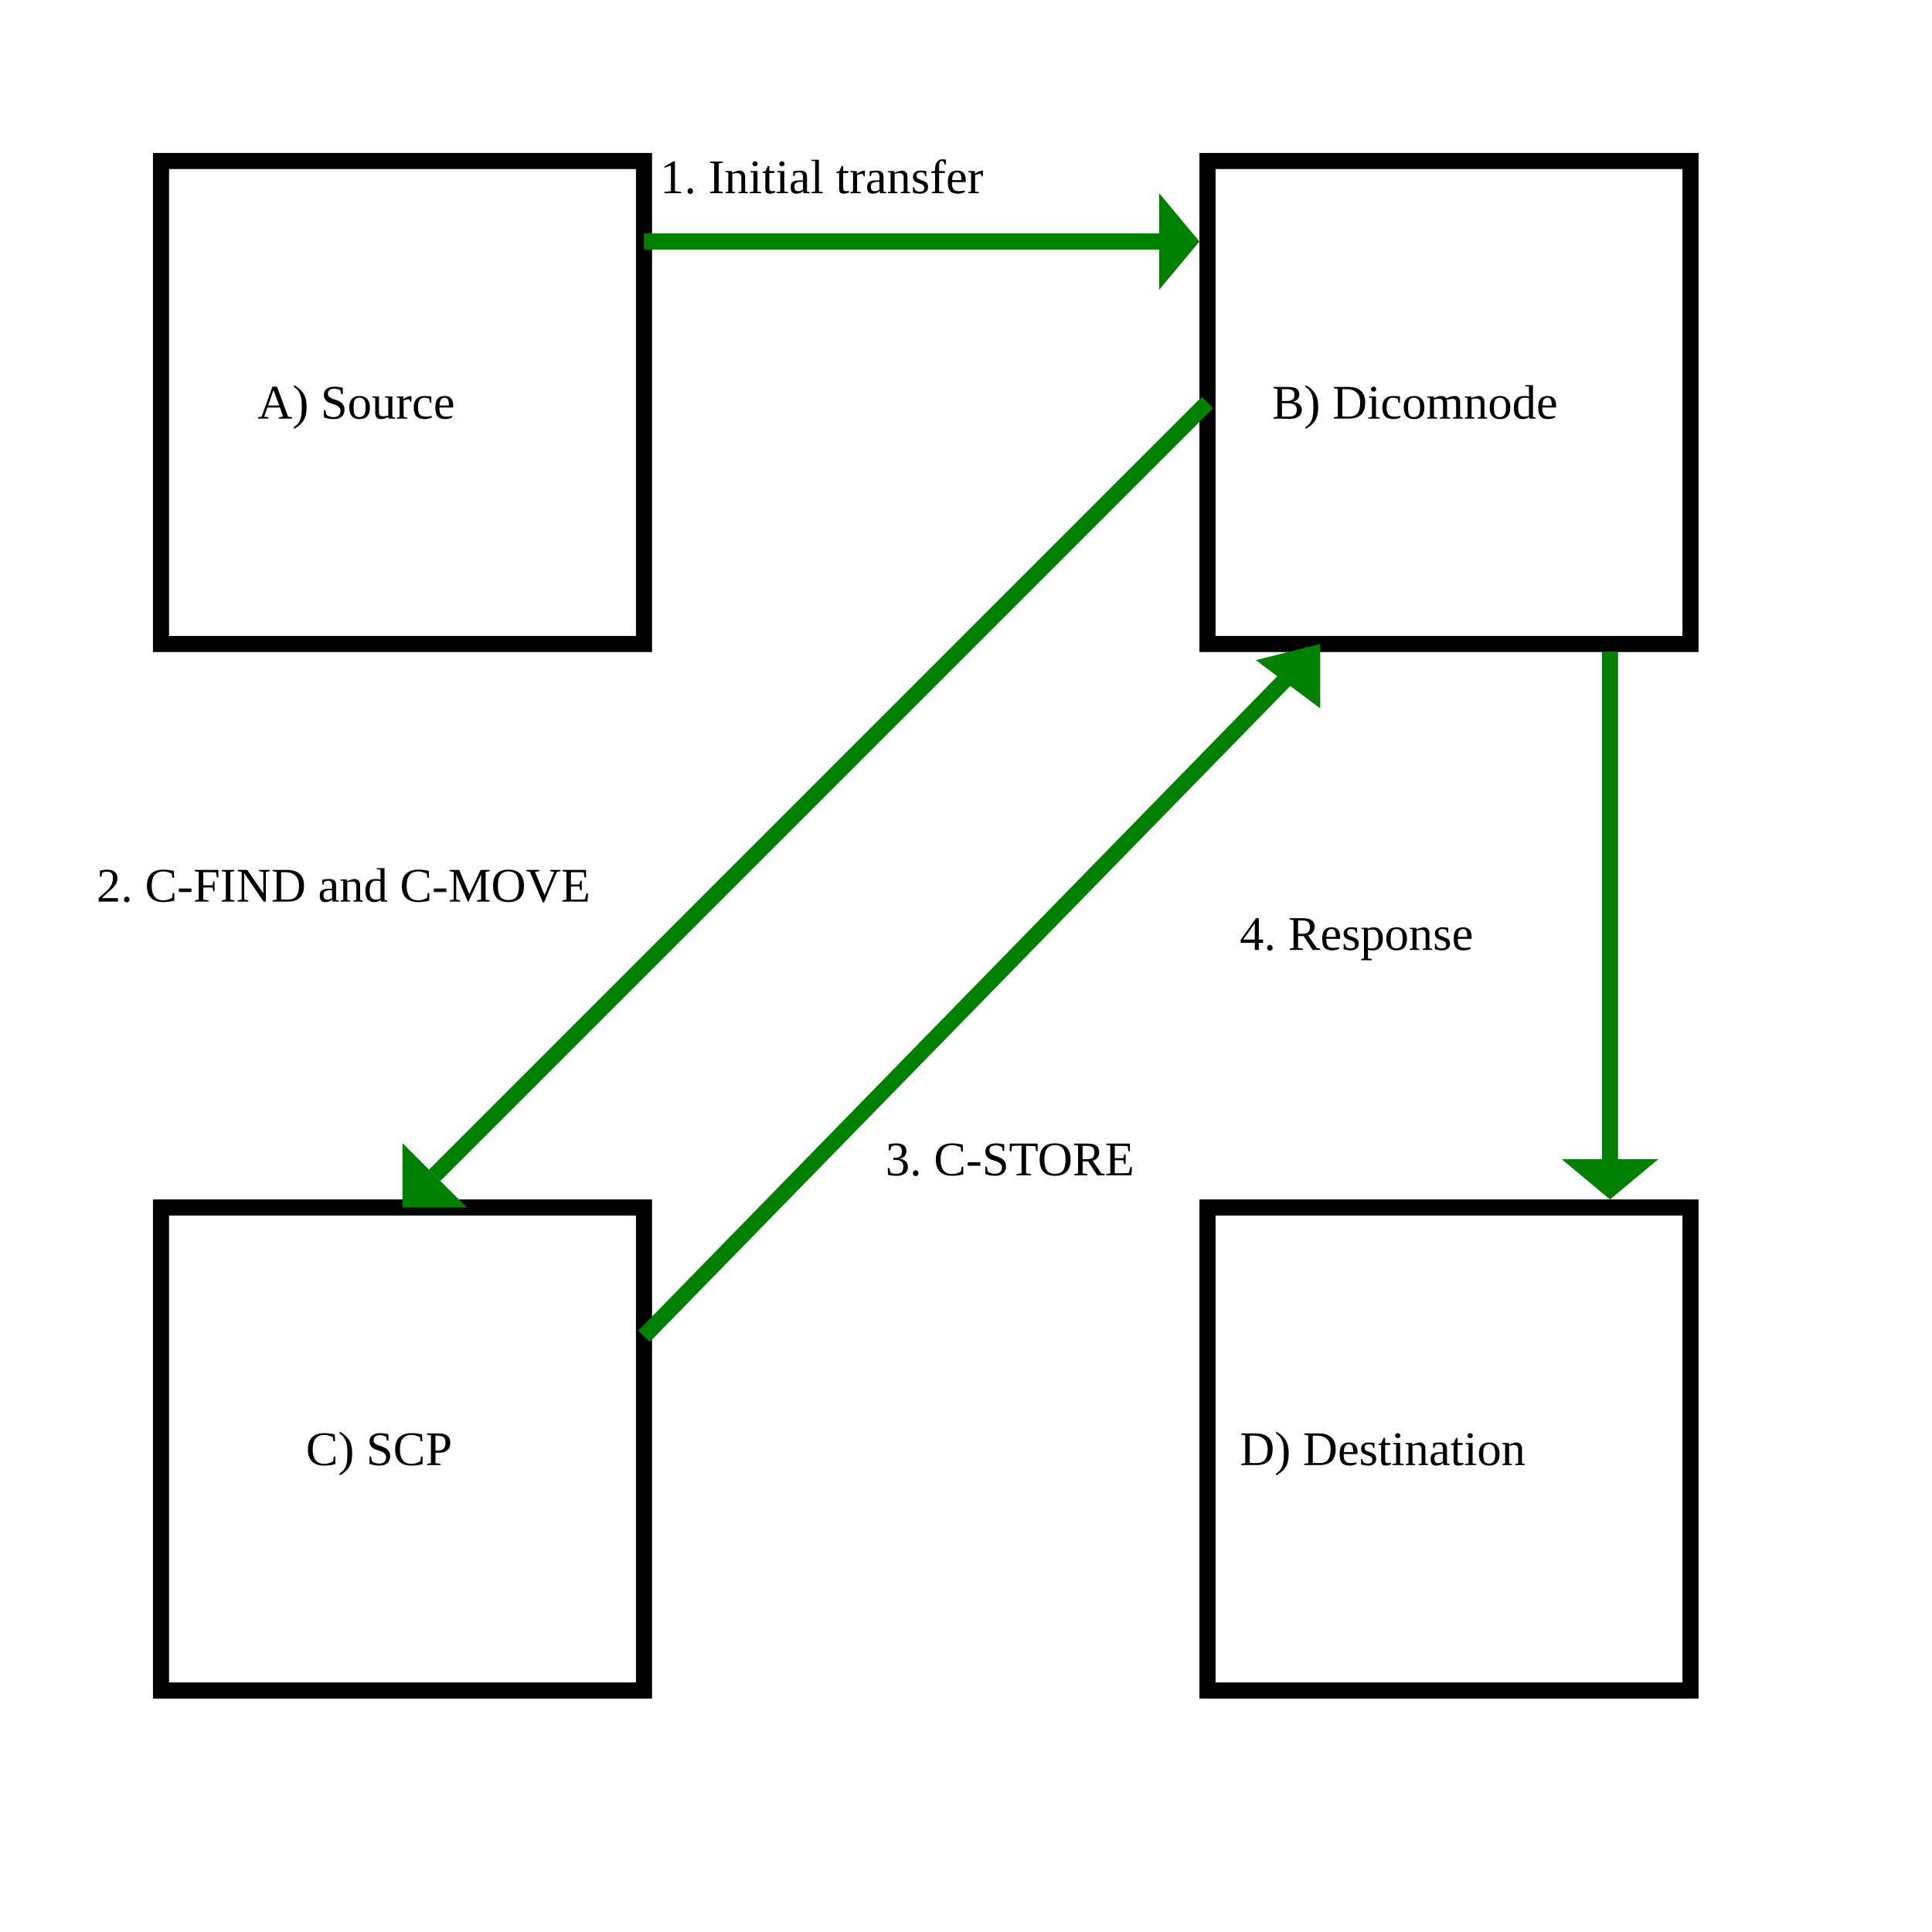
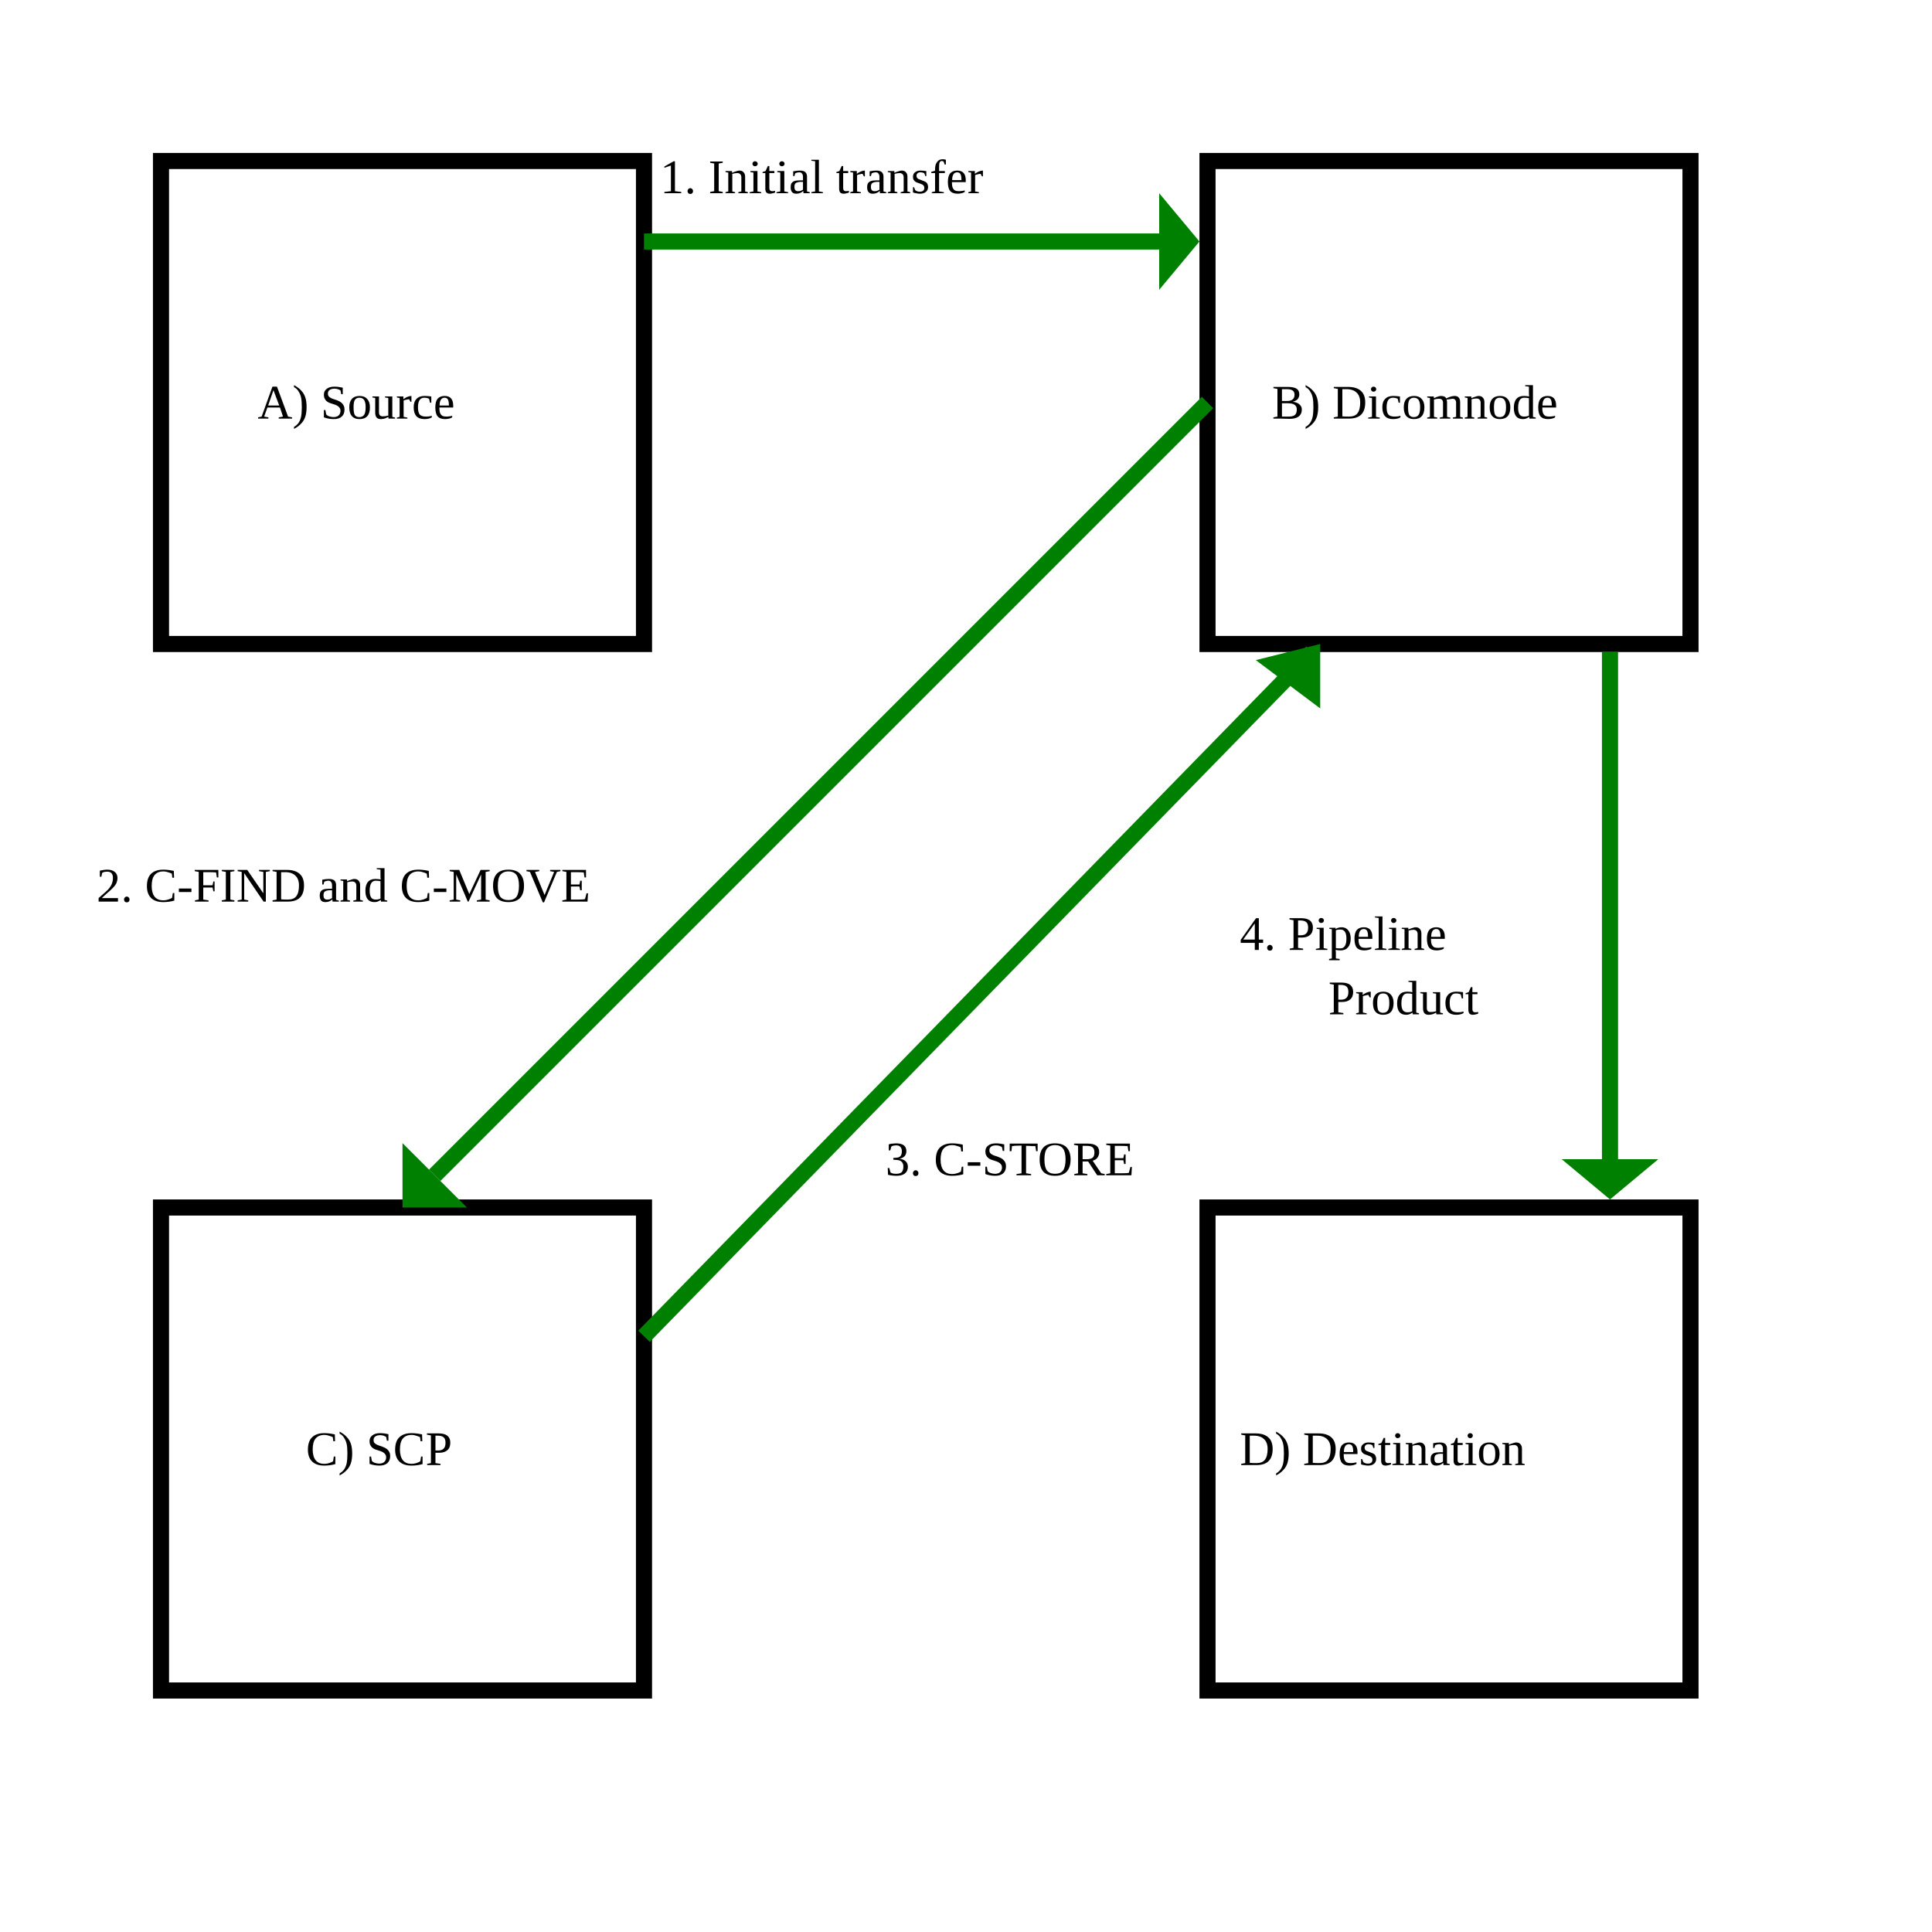
<svg xmlns="http://www.w3.org/2000/svg" width="600" height="600" viewBox="0 0 120 120">
  <rect width="30" height="30" stroke="black" fill="transparent" x="10" y="10" />
  <rect width="30" height="30" stroke="black" fill="transparent" x="10" y="75" />
  <rect width="30" height="30" stroke="black" fill="transparent" x="75" y="10" />
  <rect width="30" height="30" stroke="black" fill="transparent" x="75" y="75" />
  <text x="16" y="26" font-size="3"> A) Source </text>
  <text x="79" y="26" font-size="3"> B) Dicomnode </text>
  <text x="19" y="91" font-size="3"> C) SCP </text>
  <text x="77" y="91" font-size="3"> D) Destination </text>
  <polygon points="72 12 74.5 15 72 18" fill="green" />
  <polygon points="25 75 25 71 29 75" fill="green" />
  <polygon points="82 40 78 41 82 44" fill="green" />
  <polygon points="100 74.5 97 72 103 72" fill="green" />
  <path d="m 40 15 l 32 0" stroke="green" />
  <path d="m 75 25 l -48 48" stroke="green" />
  <path d="m 40 83 l 41.5 -42.5" stroke="green" />
  <path d="m 100 40.5 l 0 32.5" stroke="green" />
  <text x="41" y="12" font-size="3"> 1. Initial transfer </text>
  <text x="6" y="56" font-size="3"> 2. C-FIND and C-MOVE  </text>
  <text x="55" y="73" font-size="3"> 3. C-STORE </text>
-   <text x="77" y="59" font-size="3"> 4. Response </text>
+   <text x="77" y="59" font-size="3"> 4. Pipeline </text>
+   <text x="82.5" y="63" font-size="3"> Product </text>
</svg>
